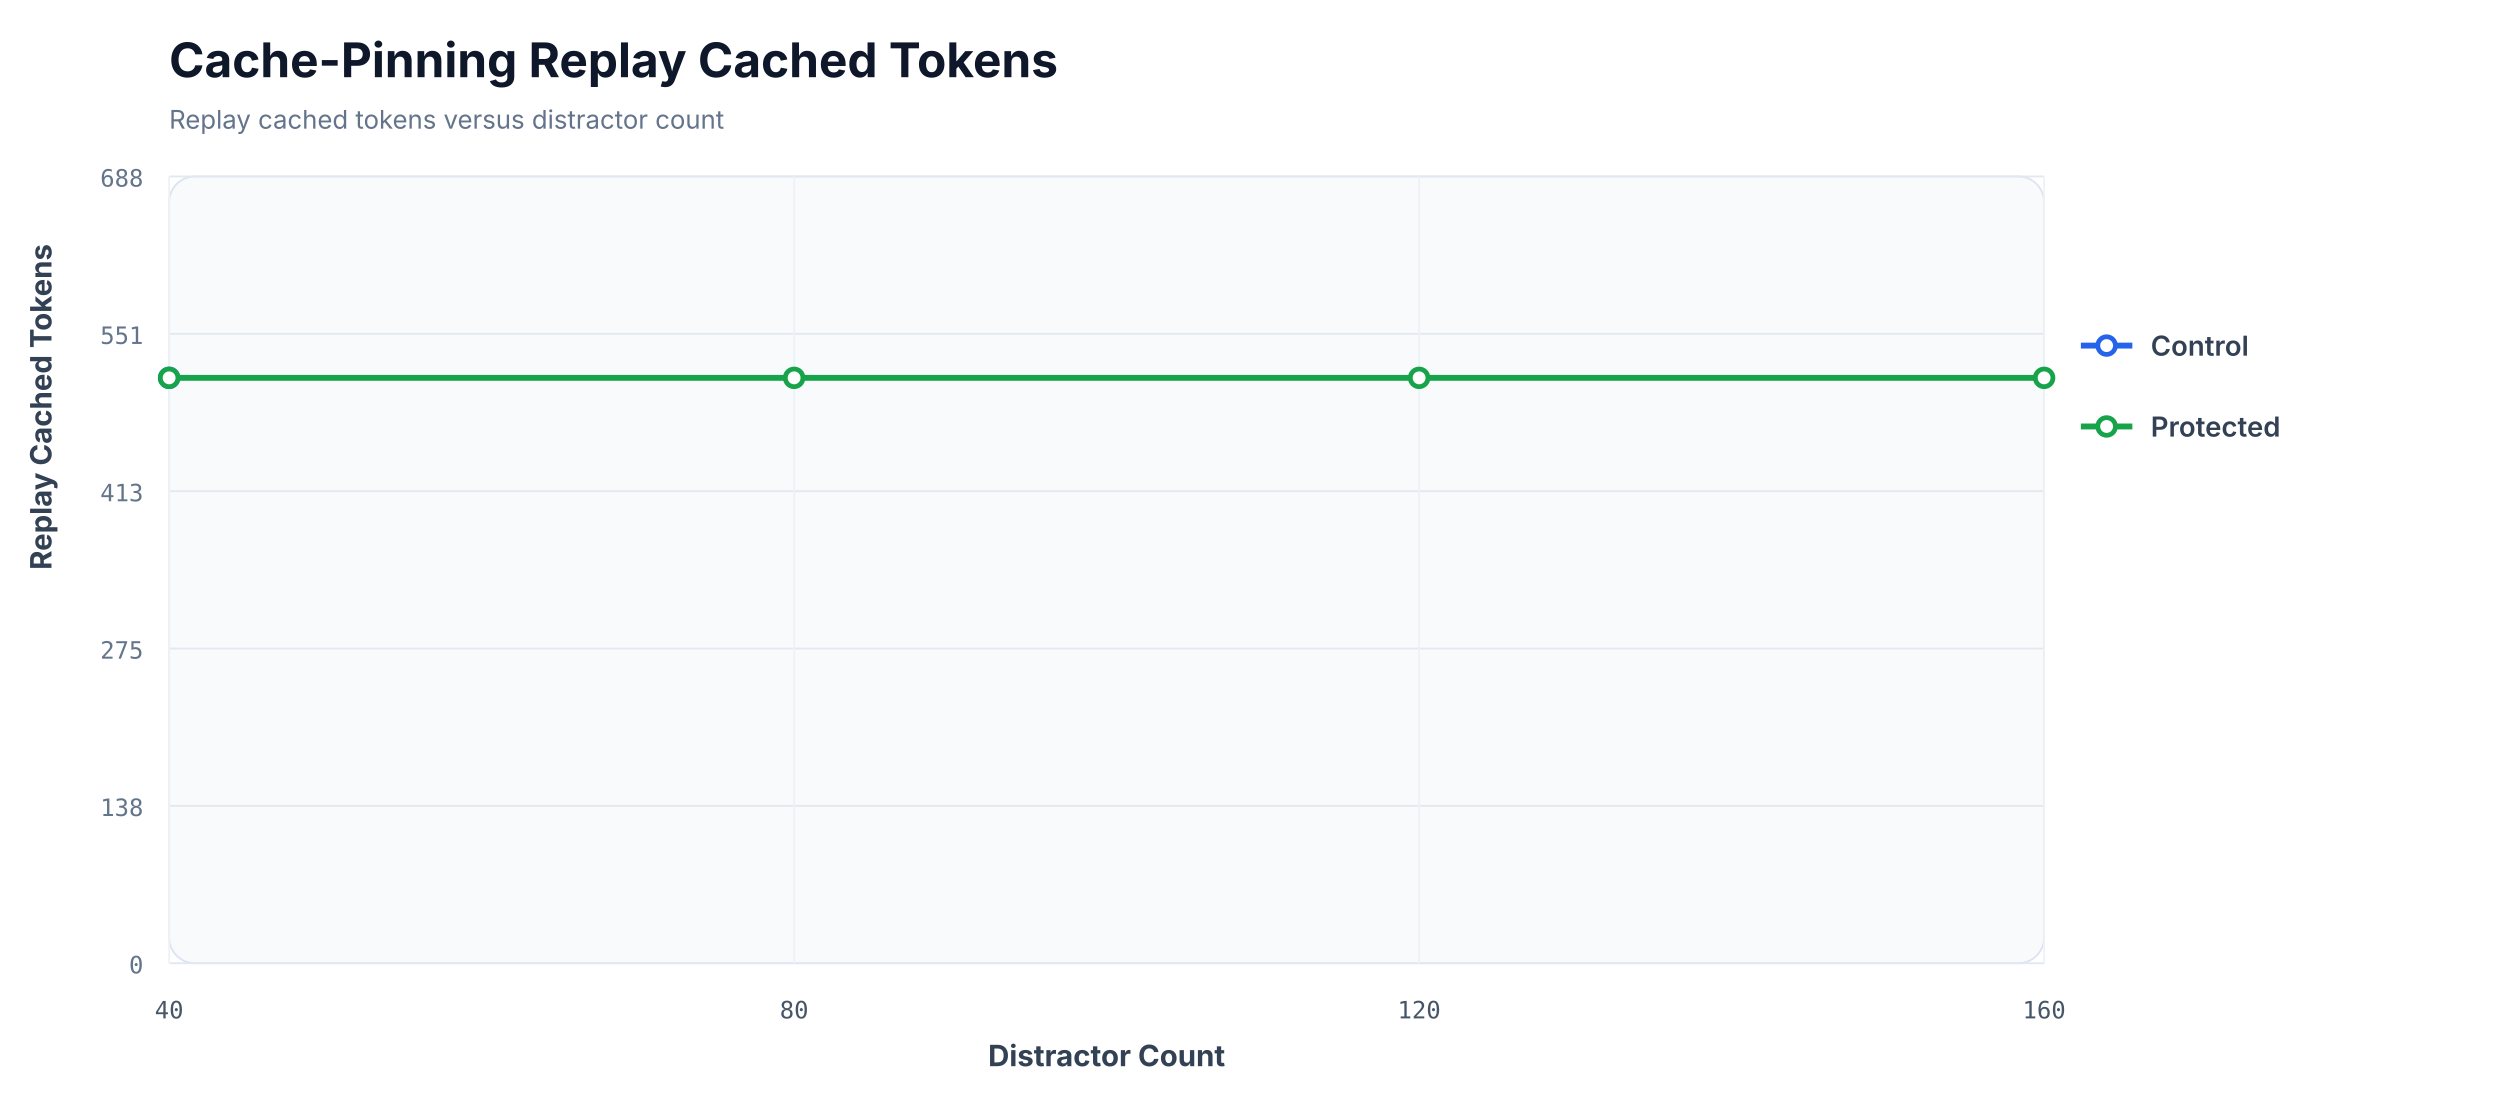
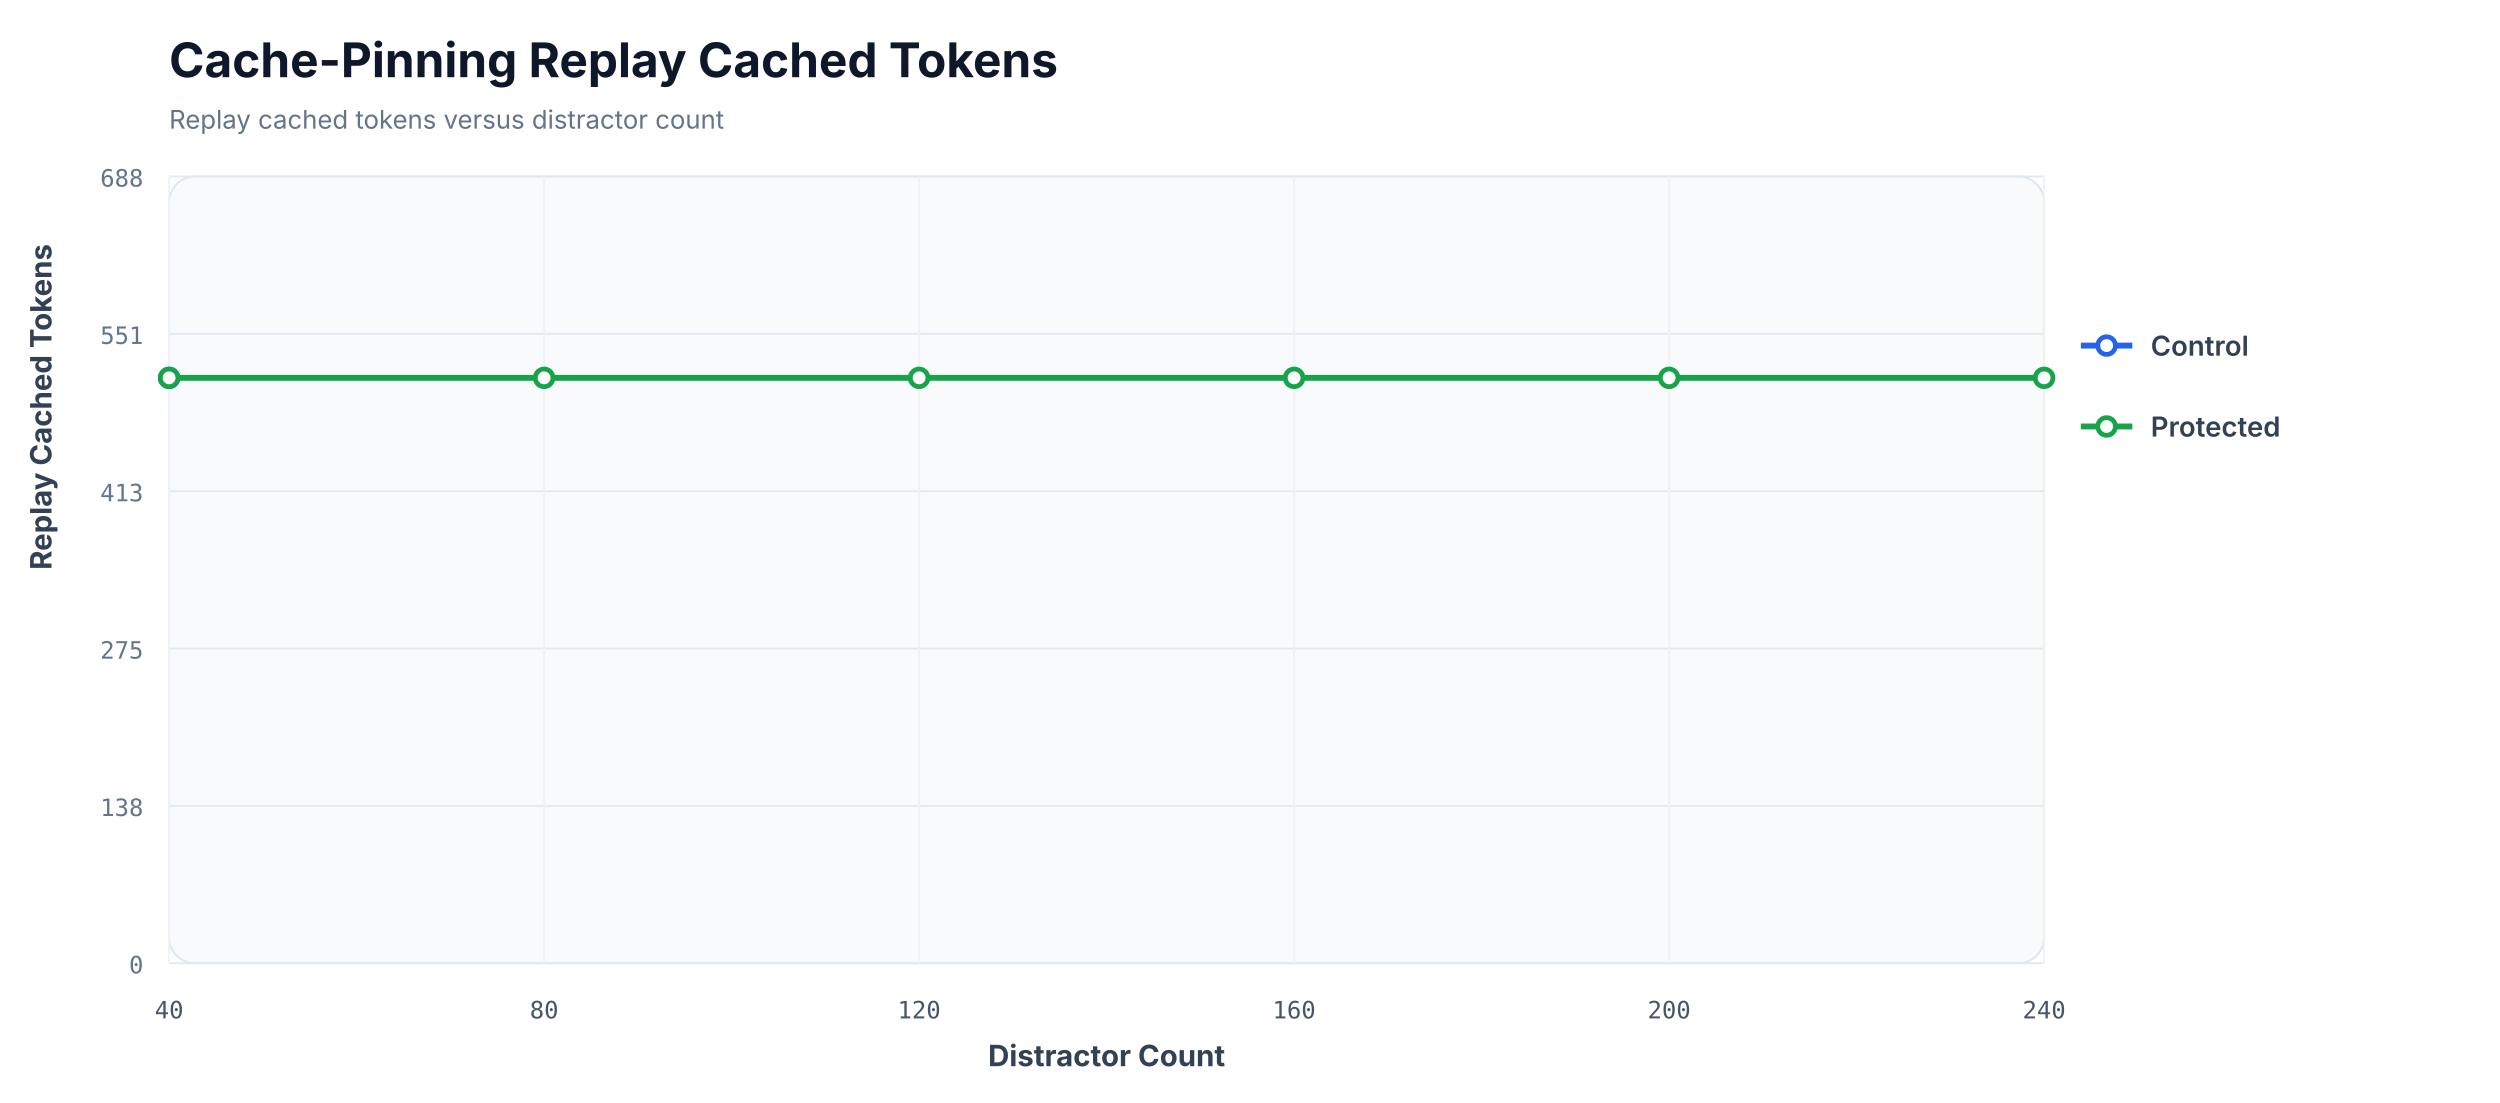
<svg xmlns="http://www.w3.org/2000/svg" width="1360" height="600" viewBox="0 0 1360 600">
  <rect width="100%" height="100%" fill="#ffffff" />
  <text x="92" y="42" font-family="Inter, Arial, sans-serif" font-size="26" font-weight="700" fill="#0f172a">Cache-Pinning Replay Cached Tokens</text>
  <text x="92" y="70" font-family="Inter, Arial, sans-serif" font-size="14" fill="#64748b">Replay cached tokens versus distractor count</text>
  <rect x="92" y="96" width="1020" height="428" rx="14" fill="#f8fafc" stroke="#dbe4f0" />
  <line x1="92" y1="524.00" x2="1112" y2="524.00" stroke="#e2e8f0" stroke-width="1" />
  <text x="78" y="529.50" text-anchor="end" font-family="JetBrains Mono, monospace" font-size="13" fill="#64748b">0</text>
  <line x1="92" y1="438.40" x2="1112" y2="438.40" stroke="#e2e8f0" stroke-width="1" />
  <text x="78" y="443.90" text-anchor="end" font-family="JetBrains Mono, monospace" font-size="13" fill="#64748b">138</text>
  <line x1="92" y1="352.80" x2="1112" y2="352.80" stroke="#e2e8f0" stroke-width="1" />
  <text x="78" y="358.30" text-anchor="end" font-family="JetBrains Mono, monospace" font-size="13" fill="#64748b">275</text>
  <line x1="92" y1="267.20" x2="1112" y2="267.20" stroke="#e2e8f0" stroke-width="1" />
  <text x="78" y="272.70" text-anchor="end" font-family="JetBrains Mono, monospace" font-size="13" fill="#64748b">413</text>
  <line x1="92" y1="181.60" x2="1112" y2="181.60" stroke="#e2e8f0" stroke-width="1" />
  <text x="78" y="187.10" text-anchor="end" font-family="JetBrains Mono, monospace" font-size="13" fill="#64748b">551</text>
  <line x1="92" y1="96.00" x2="1112" y2="96.00" stroke="#e2e8f0" stroke-width="1" />
  <text x="78" y="101.50" text-anchor="end" font-family="JetBrains Mono, monospace" font-size="13" fill="#64748b">688</text>
  <line x1="92.00" y1="96" x2="92.00" y2="524" stroke="#eef2f7" stroke-width="1" />
  <text x="92.00" y="554" text-anchor="middle" font-family="JetBrains Mono, monospace" font-size="13" fill="#475569">40</text>
-   <line x1="432.00" y1="96" x2="432.00" y2="524" stroke="#eef2f7" stroke-width="1" />
-   <text x="432.00" y="554" text-anchor="middle" font-family="JetBrains Mono, monospace" font-size="13" fill="#475569">80</text>
-   <line x1="772.00" y1="96" x2="772.00" y2="524" stroke="#eef2f7" stroke-width="1" />
-   <text x="772.00" y="554" text-anchor="middle" font-family="JetBrains Mono, monospace" font-size="13" fill="#475569">120</text>
+   <line x1="296.00" y1="96" x2="296.00" y2="524" stroke="#eef2f7" stroke-width="1" />
+   <text x="296.00" y="554" text-anchor="middle" font-family="JetBrains Mono, monospace" font-size="13" fill="#475569">80</text>
+   <line x1="500.00" y1="96" x2="500.00" y2="524" stroke="#eef2f7" stroke-width="1" />
+   <text x="500.00" y="554" text-anchor="middle" font-family="JetBrains Mono, monospace" font-size="13" fill="#475569">120</text>
+   <line x1="704.00" y1="96" x2="704.00" y2="524" stroke="#eef2f7" stroke-width="1" />
+   <text x="704.00" y="554" text-anchor="middle" font-family="JetBrains Mono, monospace" font-size="13" fill="#475569">160</text>
+   <line x1="908.00" y1="96" x2="908.00" y2="524" stroke="#eef2f7" stroke-width="1" />
+   <text x="908.00" y="554" text-anchor="middle" font-family="JetBrains Mono, monospace" font-size="13" fill="#475569">200</text>
  <line x1="1112.00" y1="96" x2="1112.00" y2="524" stroke="#eef2f7" stroke-width="1" />
-   <text x="1112.00" y="554" text-anchor="middle" font-family="JetBrains Mono, monospace" font-size="13" fill="#475569">160</text>
+   <text x="1112.00" y="554" text-anchor="middle" font-family="JetBrains Mono, monospace" font-size="13" fill="#475569">240</text>
  <circle cx="92.00" cy="205.55" r="4.8" fill="#ffffff" stroke="#2563eb" stroke-width="2.6" />
-   <polyline fill="none" stroke="#16a34a" stroke-width="3.2" points="92.00,205.55 432.00,205.55 772.00,205.55 1112.00,205.55" />
+   <polyline fill="none" stroke="#16a34a" stroke-width="3.2" points="92.00,205.55 296.00,205.55 500.00,205.55 704.00,205.55 908.00,205.55 1112.00,205.55" />
  <circle cx="92.00" cy="205.55" r="4.8" fill="#ffffff" stroke="#16a34a" stroke-width="2.6" />
-   <circle cx="432.00" cy="205.55" r="4.8" fill="#ffffff" stroke="#16a34a" stroke-width="2.6" />
-   <circle cx="772.00" cy="205.55" r="4.8" fill="#ffffff" stroke="#16a34a" stroke-width="2.6" />
+   <circle cx="296.00" cy="205.55" r="4.8" fill="#ffffff" stroke="#16a34a" stroke-width="2.6" />
+   <circle cx="500.00" cy="205.55" r="4.8" fill="#ffffff" stroke="#16a34a" stroke-width="2.6" />
+   <circle cx="704.00" cy="205.55" r="4.8" fill="#ffffff" stroke="#16a34a" stroke-width="2.6" />
+   <circle cx="908.00" cy="205.55" r="4.8" fill="#ffffff" stroke="#16a34a" stroke-width="2.6" />
  <circle cx="1112.00" cy="205.55" r="4.8" fill="#ffffff" stroke="#16a34a" stroke-width="2.6" />
  <text x="28" y="310.00" transform="rotate(-90 28 310.00)" font-family="Inter, Arial, sans-serif" font-size="16" font-weight="700" fill="#334155">Replay Cached Tokens</text>
  <text x="602.00" y="580" text-anchor="middle" font-family="Inter, Arial, sans-serif" font-size="16" font-weight="700" fill="#334155">Distractor Count</text>
  <line x1="1132" y1="188" x2="1160" y2="188" stroke="#2563eb" stroke-width="3.2" />
  <circle cx="1146" cy="188" r="4.8" fill="#ffffff" stroke="#2563eb" stroke-width="2.6" />
  <text x="1170" y="193.5" font-family="Inter, Arial, sans-serif" font-size="15" font-weight="600" fill="#334155">Control</text>
  <line x1="1132" y1="232" x2="1160" y2="232" stroke="#16a34a" stroke-width="3.2" />
  <circle cx="1146" cy="232" r="4.8" fill="#ffffff" stroke="#16a34a" stroke-width="2.6" />
  <text x="1170" y="237.5" font-family="Inter, Arial, sans-serif" font-size="15" font-weight="600" fill="#334155">Protected</text>
</svg>
